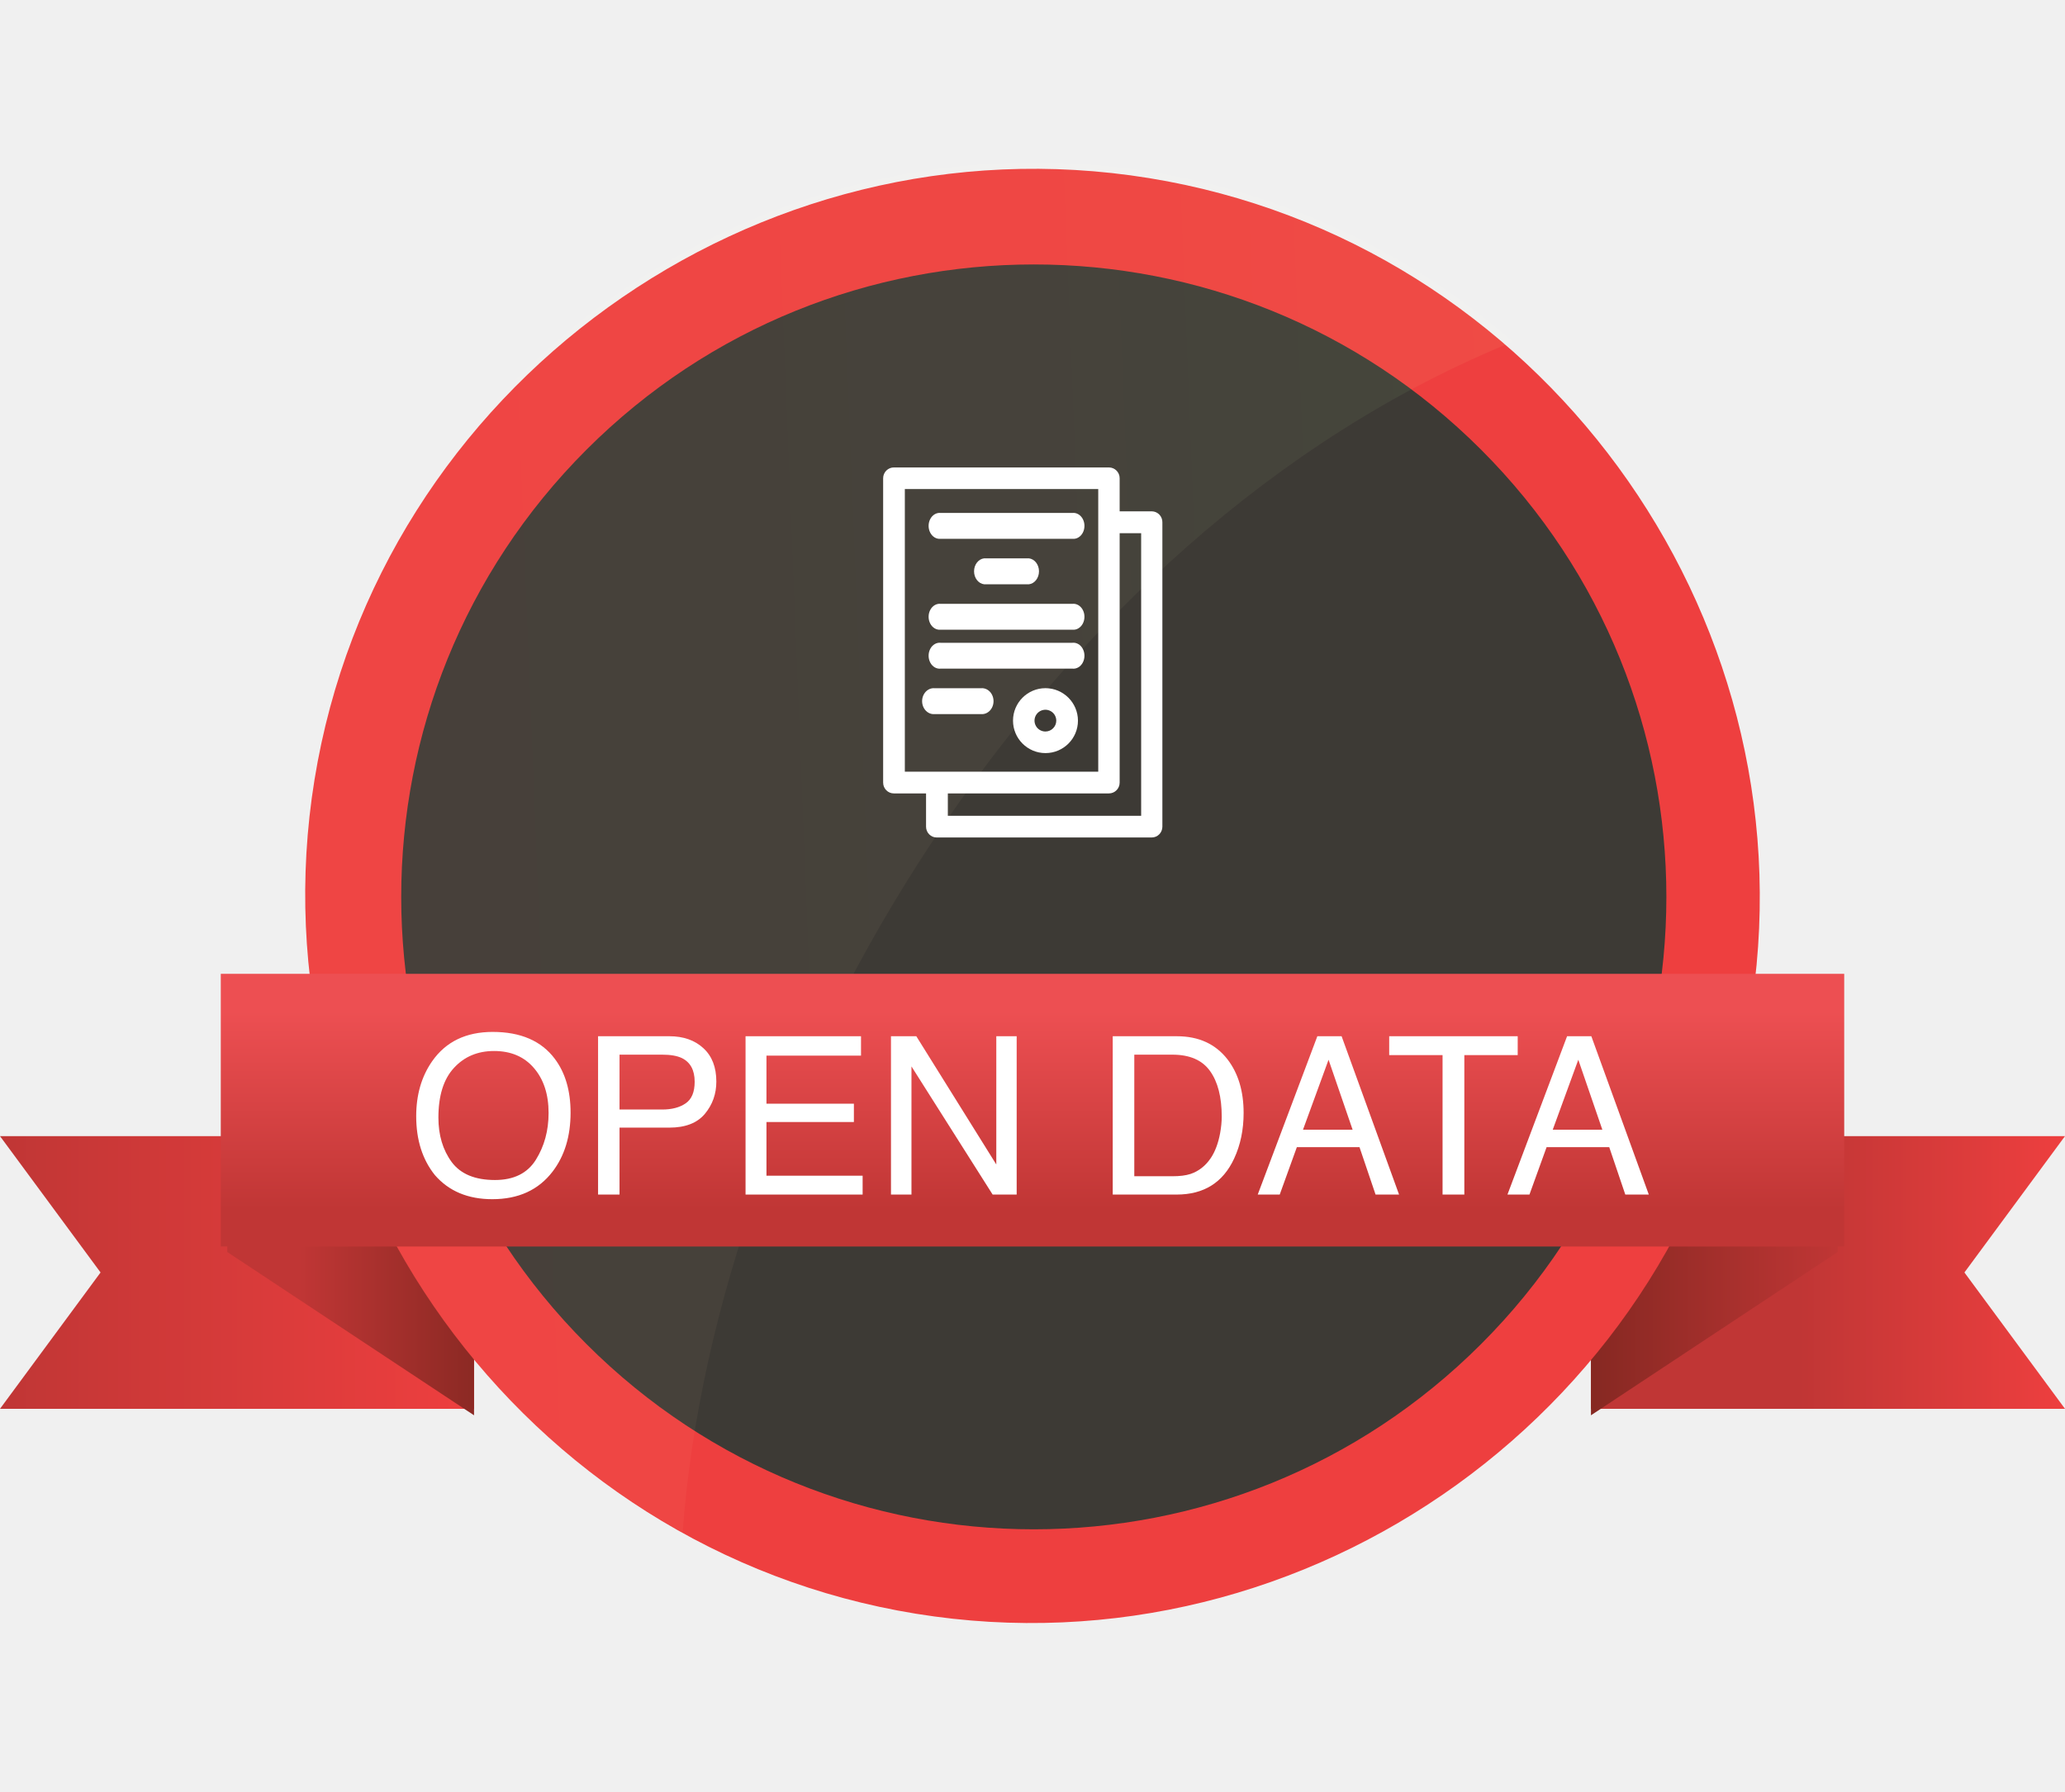
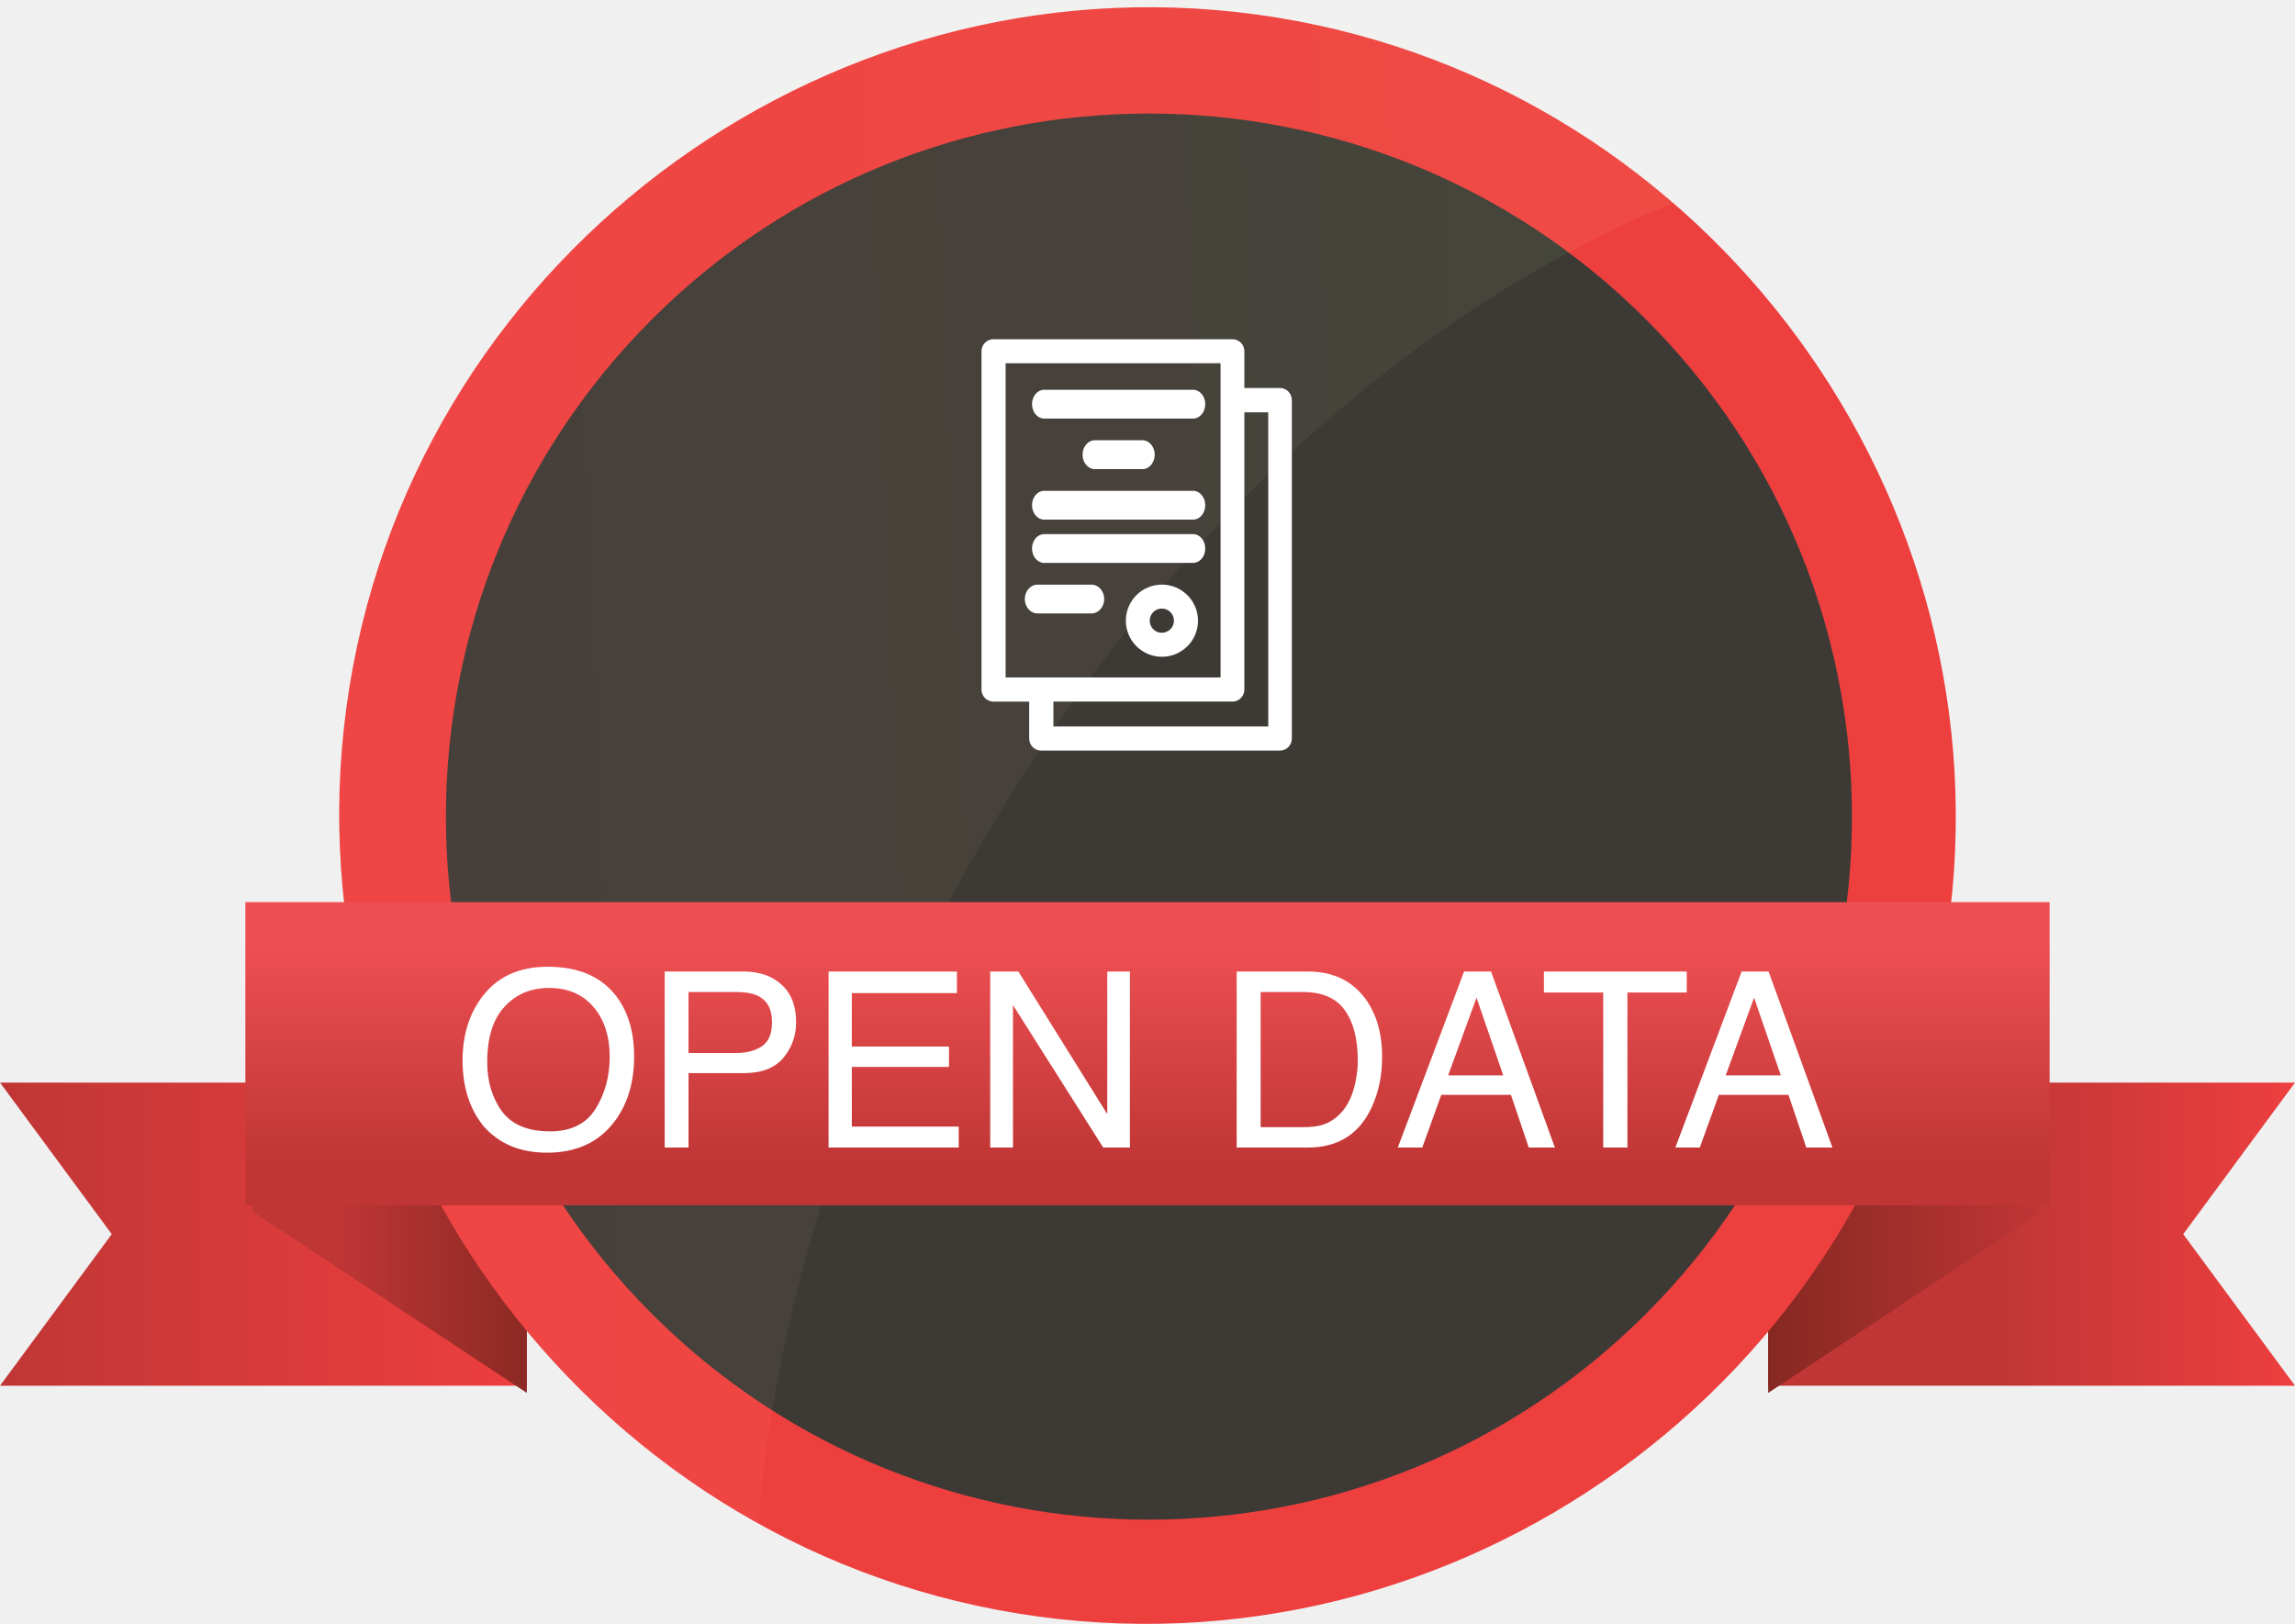
- <svg xmlns="http://www.w3.org/2000/svg" id="svg90" version="1.1" viewBox="0 0 318 276" height="276px" width="318px">
+ <svg xmlns="http://www.w3.org/2000/svg" id="svg90" version="1.1" viewBox="0 0 318 225" height="225" width="318">
  <defs id="defs56">
    <linearGradient gradientUnits="userSpaceOnUse" gradientTransform="scale(1.318368,0.7585133)" id="linearGradient-1" y2="258.4" x2="0" y1="258.4" x1="55.371">
      <stop id="stop20" offset="0%" stop-color="#EE3F3F" />
      <stop id="stop22" offset="100%" stop-color="#C03635" />
    </linearGradient>
    <linearGradient gradientUnits="userSpaceOnUse" gradientTransform="scale(1.318368,0.7585133)" id="linearGradient-2" y2="258.4" x2="185.836" y1="258.4" x1="241.207">
      <stop id="stop25" offset="0%" stop-color="#EE3F3F" />
      <stop id="stop27" offset="56%" stop-color="#C03635" />
    </linearGradient>
    <linearGradient gradientUnits="userSpaceOnUse" gradientTransform="scale(0.753103,1.32784)" id="linearGradient-3" y2="138.948" x2="61.224" y1="138.948" x1="100.753">
      <stop id="stop30" offset="0%" stop-color="#862822" />
      <stop id="stop32" offset="100%" stop-color="#C03635" />
    </linearGradient>
    <linearGradient gradientUnits="userSpaceOnUse" gradientTransform="scale(0.753103,1.32784)" id="linearGradient-4" y2="138.948" x2="375.779" y1="138.948" x1="325.321">
      <stop id="stop35" offset="0%" stop-color="#862822" />
      <stop id="stop37" offset="100%" stop-color="#C03635" />
    </linearGradient>
    <linearGradient gradientUnits="userSpaceOnUse" gradientTransform="scale(0.9388912,1.065086)" id="linearGradient-5" y2="125.964" x2="65.541" y1="117.787" x1="245.719">
      <stop id="stop40" offset="0%" stop-color="#50783E" />
      <stop id="stop42" offset="18%" stop-color="#55673A" />
      <stop id="stop44" offset="47%" stop-color="#5C5134" />
      <stop id="stop46" offset="75%" stop-color="#604430" />
      <stop id="stop48" offset="100%" stop-color="#613F2F" />
    </linearGradient>
    <linearGradient gradientUnits="userSpaceOnUse" gradientTransform="scale(2.43975,0.409878)" id="linearGradient-6" y2="454.473" x2="65.171" y1="380.097" x1="65.171">
      <stop id="stop51" offset="0%" stop-color="#ED4F52" />
      <stop id="stop53" offset="100%" stop-color="#C03635" />
    </linearGradient>
  </defs>
-   <polygon id="Path" fill="url(#linearGradient-1)" points="0,217 15.485,196 0,175 73,175 73,217 " style="fill:url(#linearGradient-1);fill-rule:nonzero;stroke:none;stroke-width:1" />
-   <polygon id="polygon59" fill="url(#linearGradient-2)" points="318,217 302.512,196 318,175 245,175 245,217 " style="fill:url(#linearGradient-2);fill-rule:nonzero;stroke:none;stroke-width:1" />
-   <polygon id="polygon61" fill="url(#linearGradient-3)" points="35,151 73,176.15 73,218 35,192.85 " style="fill:url(#linearGradient-3);fill-rule:nonzero;stroke:none;stroke-width:1" />
-   <polygon id="polygon63" fill="url(#linearGradient-4)" points="283,151 245,176.15 245,218 283,192.85 " style="fill:url(#linearGradient-4);fill-rule:nonzero;stroke:none;stroke-width:1" />
-   <path d="m 159,137.963 110.565,17.947 C 259.716,216.58 201.709,258.403 141.059,248.565 80.408,238.727 38.6,180.687 48.434,120.088 58.269,59.49 116.29,17.595 176.941,27.433 236.937,37.169 278.63,94.091 269.827,154.253 Z" id="path65" fill="#ee3f3f" style="fill-rule:nonzero;stroke:none;stroke-width:1" />
-   <circle id="Oval" fill="#3d3a35" transform="rotate(-45)" cx="14.886" cy="210.256" r="97.414" style="fill-rule:nonzero;stroke:none;stroke-width:1" />
-   <path d="M 233,52.631 C 200.581,24.371 154.903,17.125 115.353,33.969 75.803,50.812 49.32,88.789 47.145,131.781 44.969,174.773 67.483,215.238 105.131,236 110.141,167.35 159.978,82.171 233,52.631 Z" id="path68" fill="url(#linearGradient-5)" opacity="0.13" style="mix-blend-mode:screen;fill:url(#linearGradient-5);fill-rule:nonzero;stroke:none;stroke-width:1" />
-   <rect id="Rectangle" fill="url(#linearGradient-6)" x="34" y="150" width="250" height="42" style="fill:url(#linearGradient-6);fill-rule:nonzero;stroke:none;stroke-width:1" />
-   <g aria-label="OPEN DATA" id="OPEN-DATA" style="fill:#ffffff">
-     <path d="m 75.88,158.948 q 6.458,0 9.562,4.15 2.424,3.237 2.424,8.284 0,5.462 -2.772,9.081 -3.254,4.25 -9.28,4.25 -5.628,0 -8.849,-3.719 -2.872,-3.586 -2.872,-9.064 0,-4.947 2.457,-8.467 3.154,-4.516 9.33,-4.516 z m 0.332,22.811 q 4.366,0 6.309,-3.121 1.959,-3.138 1.959,-7.205 0,-4.3 -2.258,-6.923 -2.241,-2.623 -6.143,-2.623 -3.785,0 -6.176,2.606 -2.391,2.59 -2.391,7.653 0,4.051 2.042,6.84 2.059,2.772 6.657,2.772 z m -0.232,-22.811 z" id="path1631" />
-     <path d="m 92.1,159.612 h 10.974 q 3.254,0 5.246,1.843 1.992,1.826 1.992,5.146 0,2.855 -1.776,4.98 -1.776,2.108 -5.462,2.108 H 95.404 V 184 h -3.304 z m 14.875,7.006 q 0,-2.689 -1.992,-3.652 -1.096,-0.515 -3.005,-0.515 h -6.574 v 8.45 h 6.574 q 2.225,0 3.603,-0.946 1.395,-0.946 1.395,-3.337 z" id="path1633" />
-     <path d="m 114.811,159.612 h 17.78 v 2.988 h -14.56 v 7.404 h 13.464 v 2.822 h -13.464 v 8.268 h 14.809 V 184 h -18.029 z m 9.015,0 z" id="path1635" />
-     <path d="m 137.206,159.612 h 3.901 l 12.318,19.756 V 159.612 h 3.138 V 184 h -3.702 L 140.361,164.261 V 184 h -3.154 z m 9.463,0 z" id="path1637" />
-     <path d="m 180.57,181.178 q 1.677,0 2.756,-0.349 1.926,-0.647 3.154,-2.49 0.979,-1.478 1.411,-3.785 0.249,-1.378 0.249,-2.557 0,-4.532 -1.81,-7.039 -1.793,-2.507 -5.794,-2.507 h -5.86 v 18.727 z m -9.214,-21.565 h 9.878 q 5.03,0 7.803,3.569 2.474,3.221 2.474,8.251 0,3.885 -1.461,7.022 Q 187.476,184 181.2,184 h -9.845 z" id="path1639" />
-     <path d="m 208.294,174.006 -3.702,-10.774 -3.935,10.774 z m -5.429,-14.394 h 3.735 L 215.449,184 h -3.619 l -2.474,-7.305 h -9.646 L 197.072,184 h -3.387 z m 1.71,0 z" id="path1641" />
-     <path d="m 233.719,159.612 v 2.905 h -8.218 V 184 h -3.354 v -21.482 h -8.218 v -2.905 z" id="path1643" />
-     <path d="m 246.752,174.006 -3.702,-10.774 -3.935,10.774 z M 241.323,159.612 h 3.735 L 253.907,184 h -3.619 l -2.474,-7.305 H 238.169 L 235.529,184 h -3.387 z m 1.71,0 z" id="path1645" />
+   <g id="g132" transform="translate(0,-25)">
+     <polygon id="Path" fill="url(#linearGradient-1)" points="0,175 73,175 73,217 0,217 15.485,196 " style="fill:url(#linearGradient-1);fill-rule:nonzero;stroke:none;stroke-width:1" />
+     <polygon id="polygon59" fill="url(#linearGradient-2)" points="318,175 245,175 245,217 318,217 302.512,196 " style="fill:url(#linearGradient-2);fill-rule:nonzero;stroke:none;stroke-width:1" />
+     <polygon id="polygon61" fill="url(#linearGradient-3)" points="73,218 35,192.85 35,151 73,176.15 " style="fill:url(#linearGradient-3);fill-rule:nonzero;stroke:none;stroke-width:1" />
+     <polygon id="polygon63" fill="url(#linearGradient-4)" points="245,218 283,192.85 283,151 245,176.15 " style="fill:url(#linearGradient-4);fill-rule:nonzero;stroke:none;stroke-width:1" />
+     <path d="m 159,137.963 110.565,17.947 C 259.716,216.58 201.709,258.403 141.059,248.565 80.408,238.727 38.6,180.687 48.434,120.088 58.269,59.49 116.29,17.595 176.941,27.433 236.937,37.169 278.63,94.091 269.827,154.253 Z" id="path65" fill="#ee3f3f" style="fill-rule:nonzero;stroke:none;stroke-width:1" />
+     <circle id="Oval" fill="#3d3a35" transform="rotate(-45)" cx="14.886" cy="210.256" r="97.414" style="fill-rule:nonzero;stroke:none;stroke-width:1" />
+     <path d="M 233,52.631 C 200.581,24.371 154.903,17.125 115.353,33.969 75.803,50.812 49.32,88.789 47.145,131.781 44.969,174.773 67.483,215.238 105.131,236 110.141,167.35 159.978,82.171 233,52.631 Z" id="path68" fill="url(#linearGradient-5)" opacity="0.13" style="mix-blend-mode:screen;fill:url(#linearGradient-5);fill-rule:nonzero;stroke:none;stroke-width:1" />
+     <rect id="Rectangle" fill="url(#linearGradient-6)" x="34" y="150" width="250" height="42" style="fill:url(#linearGradient-6);fill-rule:nonzero;stroke:none;stroke-width:1" />
+     <g aria-label="OPEN DATA" id="OPEN-DATA" style="fill:#ffffff">
+       <path d="m 75.88,158.948 q 6.458,0 9.562,4.15 2.424,3.237 2.424,8.284 0,5.462 -2.772,9.081 -3.254,4.25 -9.28,4.25 -5.628,0 -8.849,-3.719 -2.872,-3.586 -2.872,-9.064 0,-4.947 2.457,-8.467 3.154,-4.516 9.33,-4.516 z m 0.332,22.811 q 4.366,0 6.309,-3.121 1.959,-3.138 1.959,-7.205 0,-4.3 -2.258,-6.923 -2.241,-2.623 -6.143,-2.623 -3.785,0 -6.176,2.606 -2.391,2.59 -2.391,7.653 0,4.051 2.042,6.84 2.059,2.772 6.657,2.772 z m -0.232,-22.811 z" id="path1631" />
+       <path d="m 92.1,159.612 h 10.974 q 3.254,0 5.246,1.843 1.992,1.826 1.992,5.146 0,2.855 -1.776,4.98 -1.776,2.108 -5.462,2.108 H 95.404 V 184 h -3.304 z m 14.875,7.006 q 0,-2.689 -1.992,-3.652 -1.096,-0.515 -3.005,-0.515 h -6.574 v 8.45 h 6.574 q 2.225,0 3.603,-0.946 1.395,-0.946 1.395,-3.337 z" id="path1633" />
+       <path d="m 114.811,159.612 h 17.78 v 2.988 h -14.56 v 7.404 h 13.464 v 2.822 h -13.464 v 8.268 h 14.809 V 184 h -18.029 z m 9.015,0 z" id="path1635" />
+       <path d="m 137.206,159.612 h 3.901 l 12.318,19.756 V 159.612 h 3.138 V 184 h -3.702 L 140.361,164.261 V 184 h -3.154 z m 9.463,0 z" id="path1637" />
+       <path d="m 180.57,181.178 q 1.677,0 2.756,-0.349 1.926,-0.647 3.154,-2.49 0.979,-1.478 1.411,-3.785 0.249,-1.378 0.249,-2.557 0,-4.532 -1.81,-7.039 -1.793,-2.507 -5.794,-2.507 h -5.86 v 18.727 z m -9.214,-21.565 h 9.878 q 5.03,0 7.803,3.569 2.474,3.221 2.474,8.251 0,3.885 -1.461,7.022 Q 187.476,184 181.2,184 h -9.845 z" id="path1639" />
+       <path d="m 208.294,174.006 -3.702,-10.774 -3.935,10.774 z m -5.429,-14.394 h 3.735 L 215.449,184 h -3.619 l -2.474,-7.305 h -9.646 L 197.072,184 h -3.387 z m 1.71,0 z" id="path1641" />
+       <path d="m 233.719,159.612 v 2.905 h -8.218 V 184 h -3.354 v -21.482 h -8.218 v -2.905 z" id="path1643" />
+       <path d="m 246.752,174.006 -3.702,-10.774 -3.935,10.774 z M 241.323,159.612 h 3.735 L 253.907,184 h -3.619 l -2.474,-7.305 H 238.169 L 235.529,184 h -3.387 z m 1.71,0 z" id="path1645" />
+     </g>
+     <path d="m 170.773,72.001 h -33.081 c -0.445,-0.012 -0.875,0.158 -1.194,0.472 -0.319,0.313 -0.498,0.744 -0.498,1.193 v 46.881 c 0,0.919 0.738,1.664 1.648,1.664 h 4.959 v 5.125 c -1e-5,0.444 0.176,0.87 0.488,1.182 0.312,0.313 0.735,0.486 1.175,0.482 h 33.067 c 0.44,0.004 0.863,-0.17 1.175,-0.482 0.312,-0.313 0.488,-0.738 0.488,-1.182 V 80.454 c 0.007,-0.441 -0.159,-0.868 -0.463,-1.186 -0.304,-0.318 -0.72,-0.5 -1.157,-0.508 h -4.959 v -5.095 c 0,-0.919 -0.738,-1.664 -1.648,-1.664 z M 139.34,118.867 V 75.329 h 29.784 v 43.538 z m 36.392,-36.734 v 43.523 h -29.77 v -3.446 h 24.811 c 0.91,0 1.648,-0.745 1.648,-1.664 V 82.133 Z" id="Shape" fill="#ffffff" style="fill-rule:nonzero;stroke:none;stroke-width:1" />
+     <path d="m 165.142,79.009 h -20.283 c -0.643,-0.071 -1.264,0.293 -1.604,0.938 -0.34,0.645 -0.34,1.461 0,2.107 0.34,0.645 0.961,1.009 1.604,0.938 h 20.283 c 0.643,0.071 1.264,-0.293 1.604,-0.938 0.34,-0.645 0.34,-1.461 0,-2.107 -0.34,-0.645 -0.961,-1.009 -1.604,-0.938 z" id="path75" fill="#ffffff" style="fill-rule:nonzero;stroke:none;stroke-width:1" />
+     <path d="M 158.435,90 C 159.322,89.903 160,89.037 160,88 c 0,-1.037 -0.678,-1.903 -1.565,-2 h -6.871 C 150.678,86.097 150,86.963 150,88 c 0,1.037 0.678,1.903 1.565,2 z" id="path77" fill="#ffffff" style="fill-rule:nonzero;stroke:none;stroke-width:1" />
+     <path d="m 165.142,93.009 h -20.283 c -0.643,-0.071 -1.264,0.293 -1.604,0.938 -0.34,0.645 -0.34,1.461 0,2.107 0.34,0.645 0.961,1.009 1.604,0.938 h 20.283 c 0.643,0.071 1.264,-0.293 1.604,-0.938 0.34,-0.645 0.34,-1.461 0,-2.107 -0.34,-0.645 -0.961,-1.009 -1.604,-0.938 z" id="path79" fill="#ffffff" style="fill-rule:nonzero;stroke:none;stroke-width:1" />
+     <path d="m 165.142,99.009 h -20.283 c -0.643,-0.071 -1.264,0.293 -1.604,0.938 -0.34,0.645 -0.34,1.461 0,2.107 0.34,0.645 0.961,1.009 1.604,0.938 h 20.283 c 0.643,0.071 1.264,-0.293 1.604,-0.938 0.34,-0.645 0.34,-1.461 0,-2.107 -0.34,-0.645 -0.961,-1.009 -1.604,-0.938 z" id="path81" fill="#ffffff" style="fill-rule:nonzero;stroke:none;stroke-width:1" />
+     <path d="m 151.048,106.009 h -7.096 c -0.675,-0.071 -1.327,0.293 -1.684,0.938 -0.357,0.645 -0.357,1.461 0,2.107 0.357,0.645 1.009,1.009 1.684,0.938 h 7.096 c 0.675,0.071 1.327,-0.293 1.684,-0.938 0.357,-0.645 0.357,-1.461 0,-2.107 -0.357,-0.645 -1.009,-1.009 -1.684,-0.938 z" id="path83" fill="#ffffff" style="fill-rule:nonzero;stroke:none;stroke-width:1" />
+     <path d="m 161,106 c -2.761,0 -5,2.239 -5,5 0,2.761 2.239,5 5,5 2.761,0 5,-2.239 5,-5 -0.008,-2.758 -2.242,-4.992 -5,-5 z m 0,6.676 c -0.679,0.006 -1.295,-0.399 -1.559,-1.025 -0.264,-0.626 -0.124,-1.349 0.354,-1.832 0.478,-0.482 1.2,-0.629 1.829,-0.37 0.628,0.259 1.038,0.871 1.038,1.55 3e-5,0.92 -0.742,1.668 -1.662,1.676 z" id="path85" fill="#ffffff" style="fill-rule:nonzero;stroke:none;stroke-width:1" />
  </g>
-   <path d="m 170.773,72.001 h -33.081 c -0.445,-0.012 -0.875,0.158 -1.194,0.472 -0.319,0.313 -0.498,0.744 -0.498,1.193 v 46.881 c 0,0.919 0.738,1.664 1.648,1.664 h 4.959 v 5.125 c -1e-5,0.444 0.176,0.87 0.488,1.182 0.312,0.313 0.735,0.486 1.175,0.482 h 33.067 c 0.44,0.004 0.863,-0.17 1.175,-0.482 0.312,-0.313 0.488,-0.738 0.488,-1.182 V 80.454 c 0.007,-0.441 -0.159,-0.868 -0.463,-1.186 -0.304,-0.318 -0.72,-0.5 -1.157,-0.508 h -4.959 v -5.095 c 0,-0.919 -0.738,-1.664 -1.648,-1.664 z M 139.34,118.867 V 75.329 h 29.784 v 43.538 z m 36.392,-36.734 v 43.523 h -29.77 v -3.446 h 24.811 c 0.91,0 1.648,-0.745 1.648,-1.664 V 82.133 Z" id="Shape" fill="#ffffff" style="fill-rule:nonzero;stroke:none;stroke-width:1" />
-   <path d="m 165.142,79.009 h -20.283 c -0.643,-0.071 -1.264,0.293 -1.604,0.938 -0.34,0.645 -0.34,1.461 0,2.107 0.34,0.645 0.961,1.009 1.604,0.938 h 20.283 c 0.643,0.071 1.264,-0.293 1.604,-0.938 0.34,-0.645 0.34,-1.461 0,-2.107 -0.34,-0.645 -0.961,-1.009 -1.604,-0.938 z" id="path75" fill="#ffffff" style="fill-rule:nonzero;stroke:none;stroke-width:1" />
-   <path d="M 158.435,90 C 159.322,89.903 160,89.037 160,88 c 0,-1.037 -0.678,-1.903 -1.565,-2 h -6.871 C 150.678,86.097 150,86.963 150,88 c 0,1.037 0.678,1.903 1.565,2 z" id="path77" fill="#ffffff" style="fill-rule:nonzero;stroke:none;stroke-width:1" />
-   <path d="m 165.142,93.009 h -20.283 c -0.643,-0.071 -1.264,0.293 -1.604,0.938 -0.34,0.645 -0.34,1.461 0,2.107 0.34,0.645 0.961,1.009 1.604,0.938 h 20.283 c 0.643,0.071 1.264,-0.293 1.604,-0.938 0.34,-0.645 0.34,-1.461 0,-2.107 -0.34,-0.645 -0.961,-1.009 -1.604,-0.938 z" id="path79" fill="#ffffff" style="fill-rule:nonzero;stroke:none;stroke-width:1" />
-   <path d="m 165.142,99.009 h -20.283 c -0.643,-0.071 -1.264,0.293 -1.604,0.938 -0.34,0.645 -0.34,1.461 0,2.107 0.34,0.645 0.961,1.009 1.604,0.938 h 20.283 c 0.643,0.071 1.264,-0.293 1.604,-0.938 0.34,-0.645 0.34,-1.461 0,-2.107 -0.34,-0.645 -0.961,-1.009 -1.604,-0.938 z" id="path81" fill="#ffffff" style="fill-rule:nonzero;stroke:none;stroke-width:1" />
-   <path d="m 151.048,106.009 h -7.096 c -0.675,-0.071 -1.327,0.293 -1.684,0.938 -0.357,0.645 -0.357,1.461 0,2.107 0.357,0.645 1.009,1.009 1.684,0.938 h 7.096 c 0.675,0.071 1.327,-0.293 1.684,-0.938 0.357,-0.645 0.357,-1.461 0,-2.107 -0.357,-0.645 -1.009,-1.009 -1.684,-0.938 z" id="path83" fill="#ffffff" style="fill-rule:nonzero;stroke:none;stroke-width:1" />
-   <path d="m 161,106 c -2.761,0 -5,2.239 -5,5 0,2.761 2.239,5 5,5 2.761,0 5,-2.239 5,-5 -0.008,-2.758 -2.242,-4.992 -5,-5 z m 0,6.676 c -0.679,0.006 -1.295,-0.399 -1.559,-1.025 -0.264,-0.626 -0.124,-1.349 0.354,-1.832 0.478,-0.482 1.2,-0.629 1.829,-0.37 0.628,0.259 1.038,0.871 1.038,1.55 3e-5,0.92 -0.742,1.668 -1.662,1.676 z" id="path85" fill="#ffffff" style="fill-rule:nonzero;stroke:none;stroke-width:1" />
</svg>
